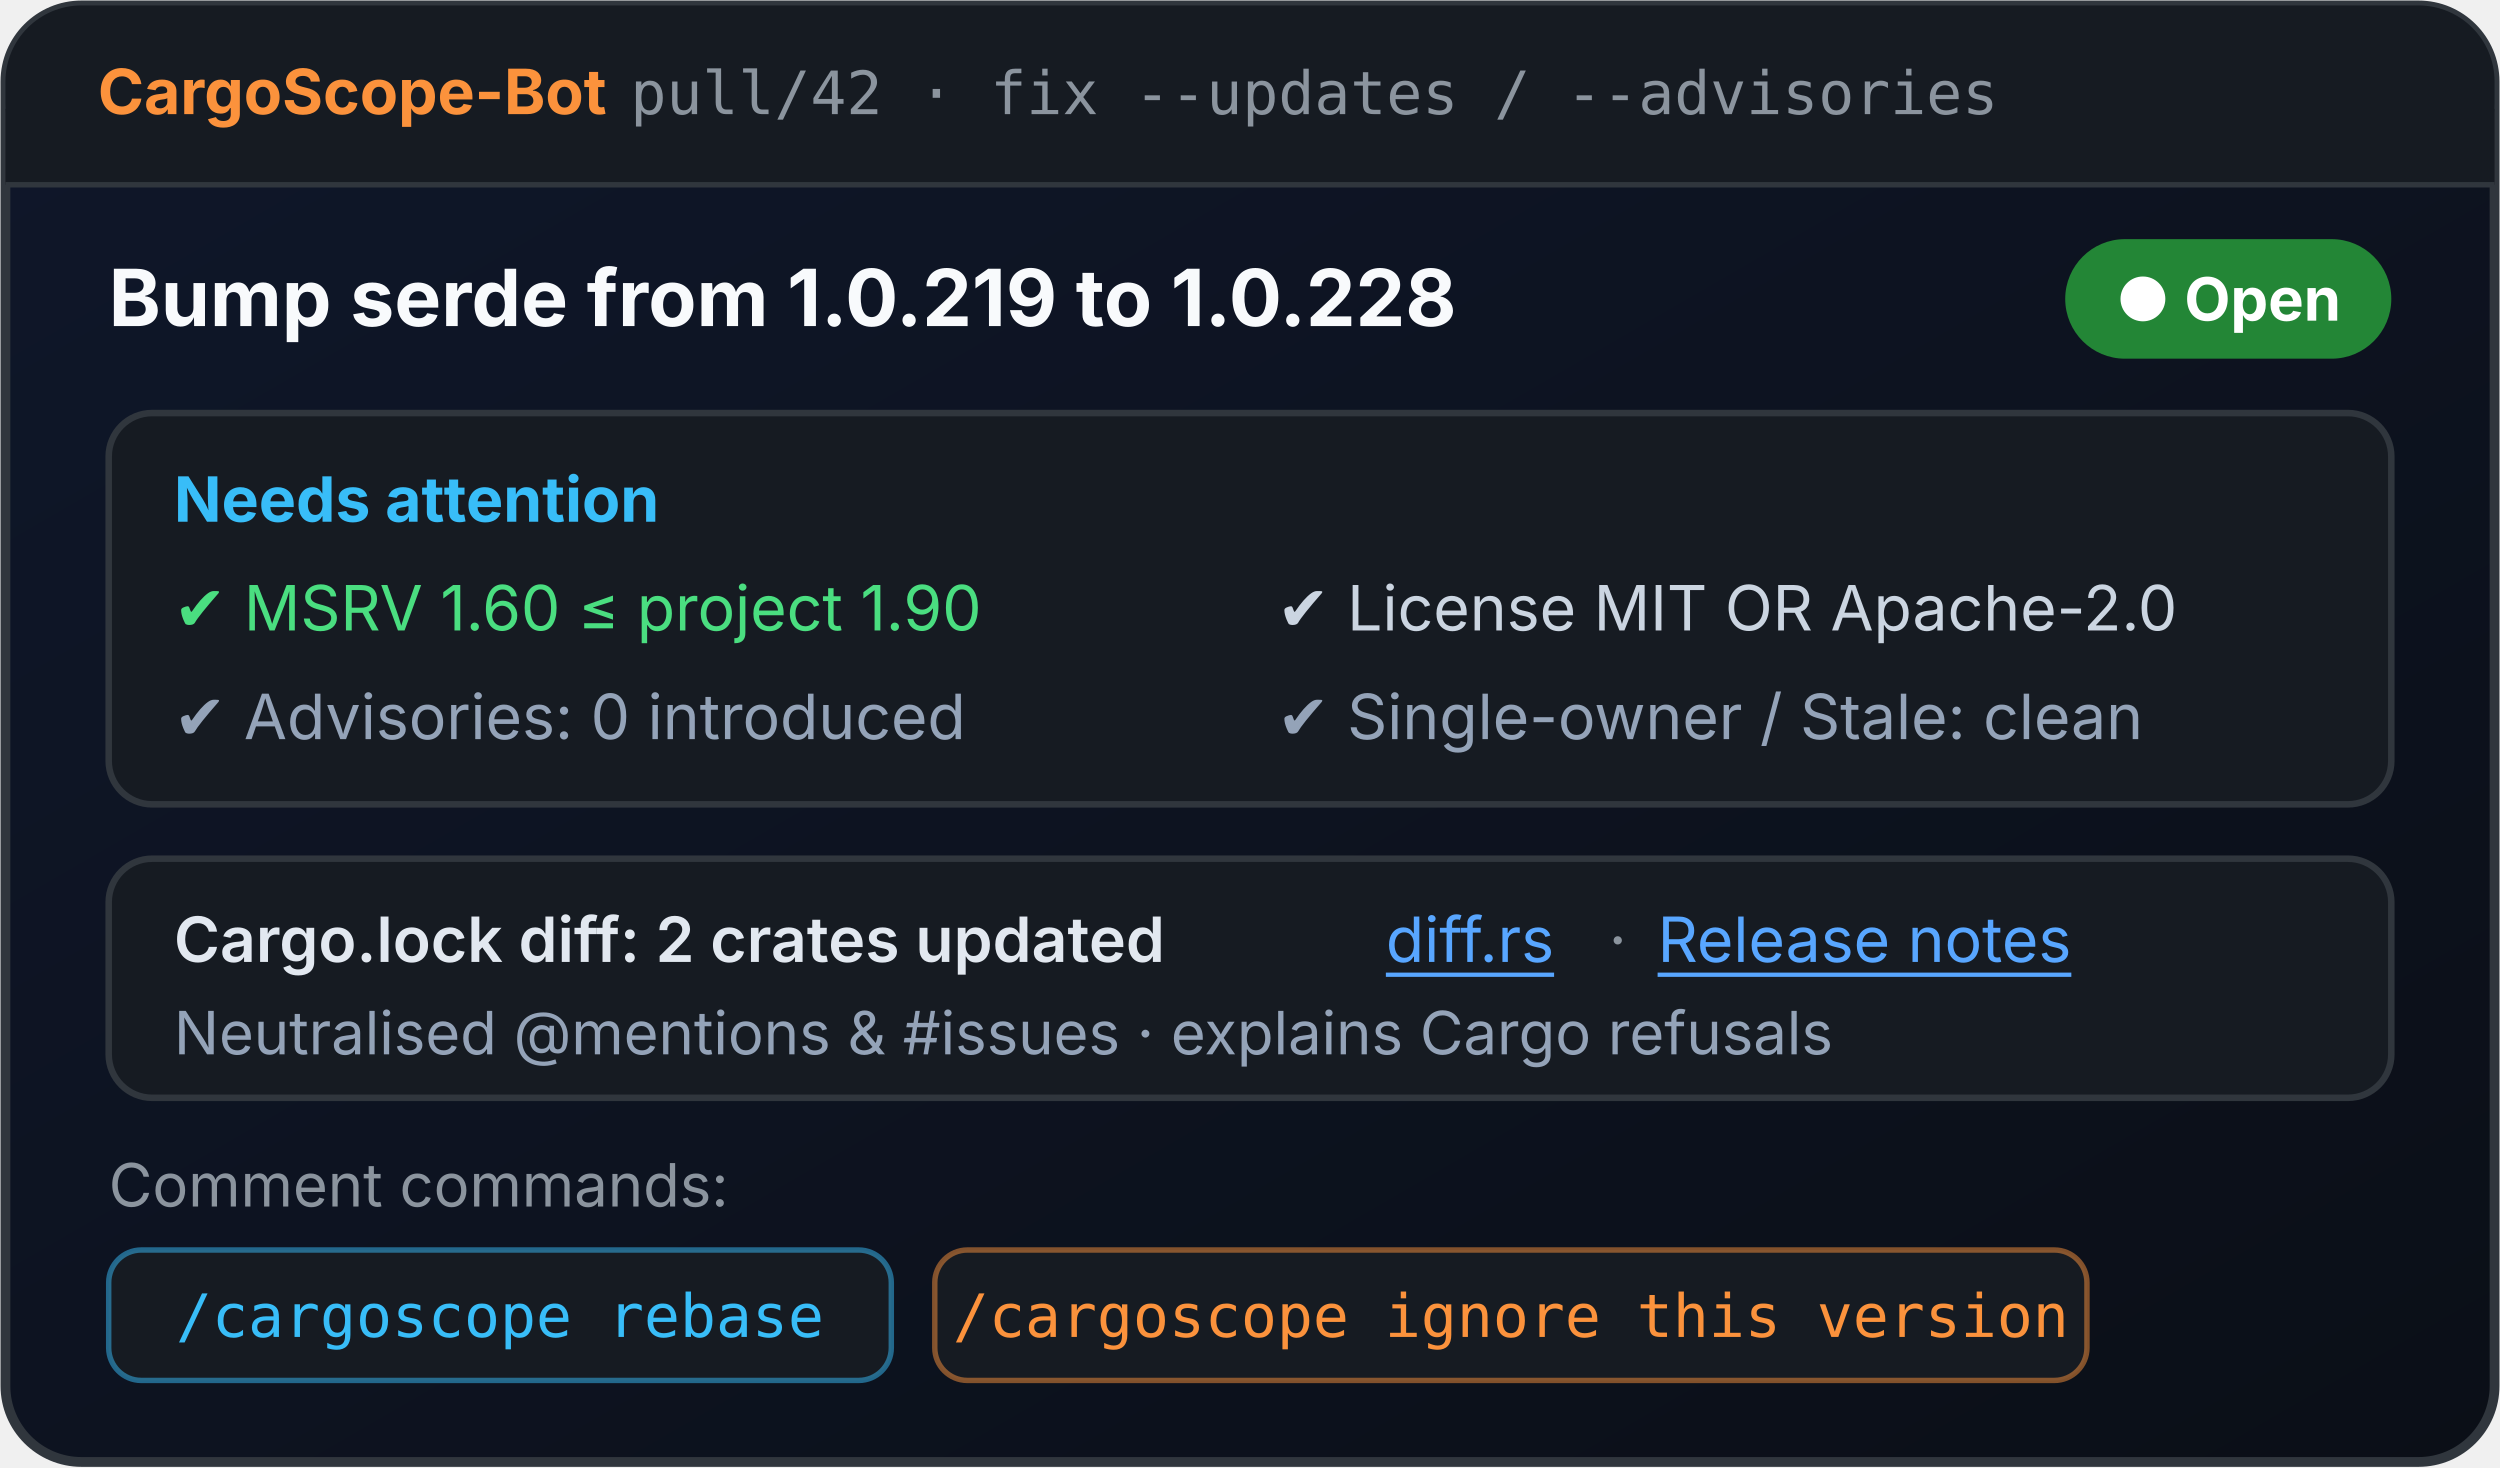
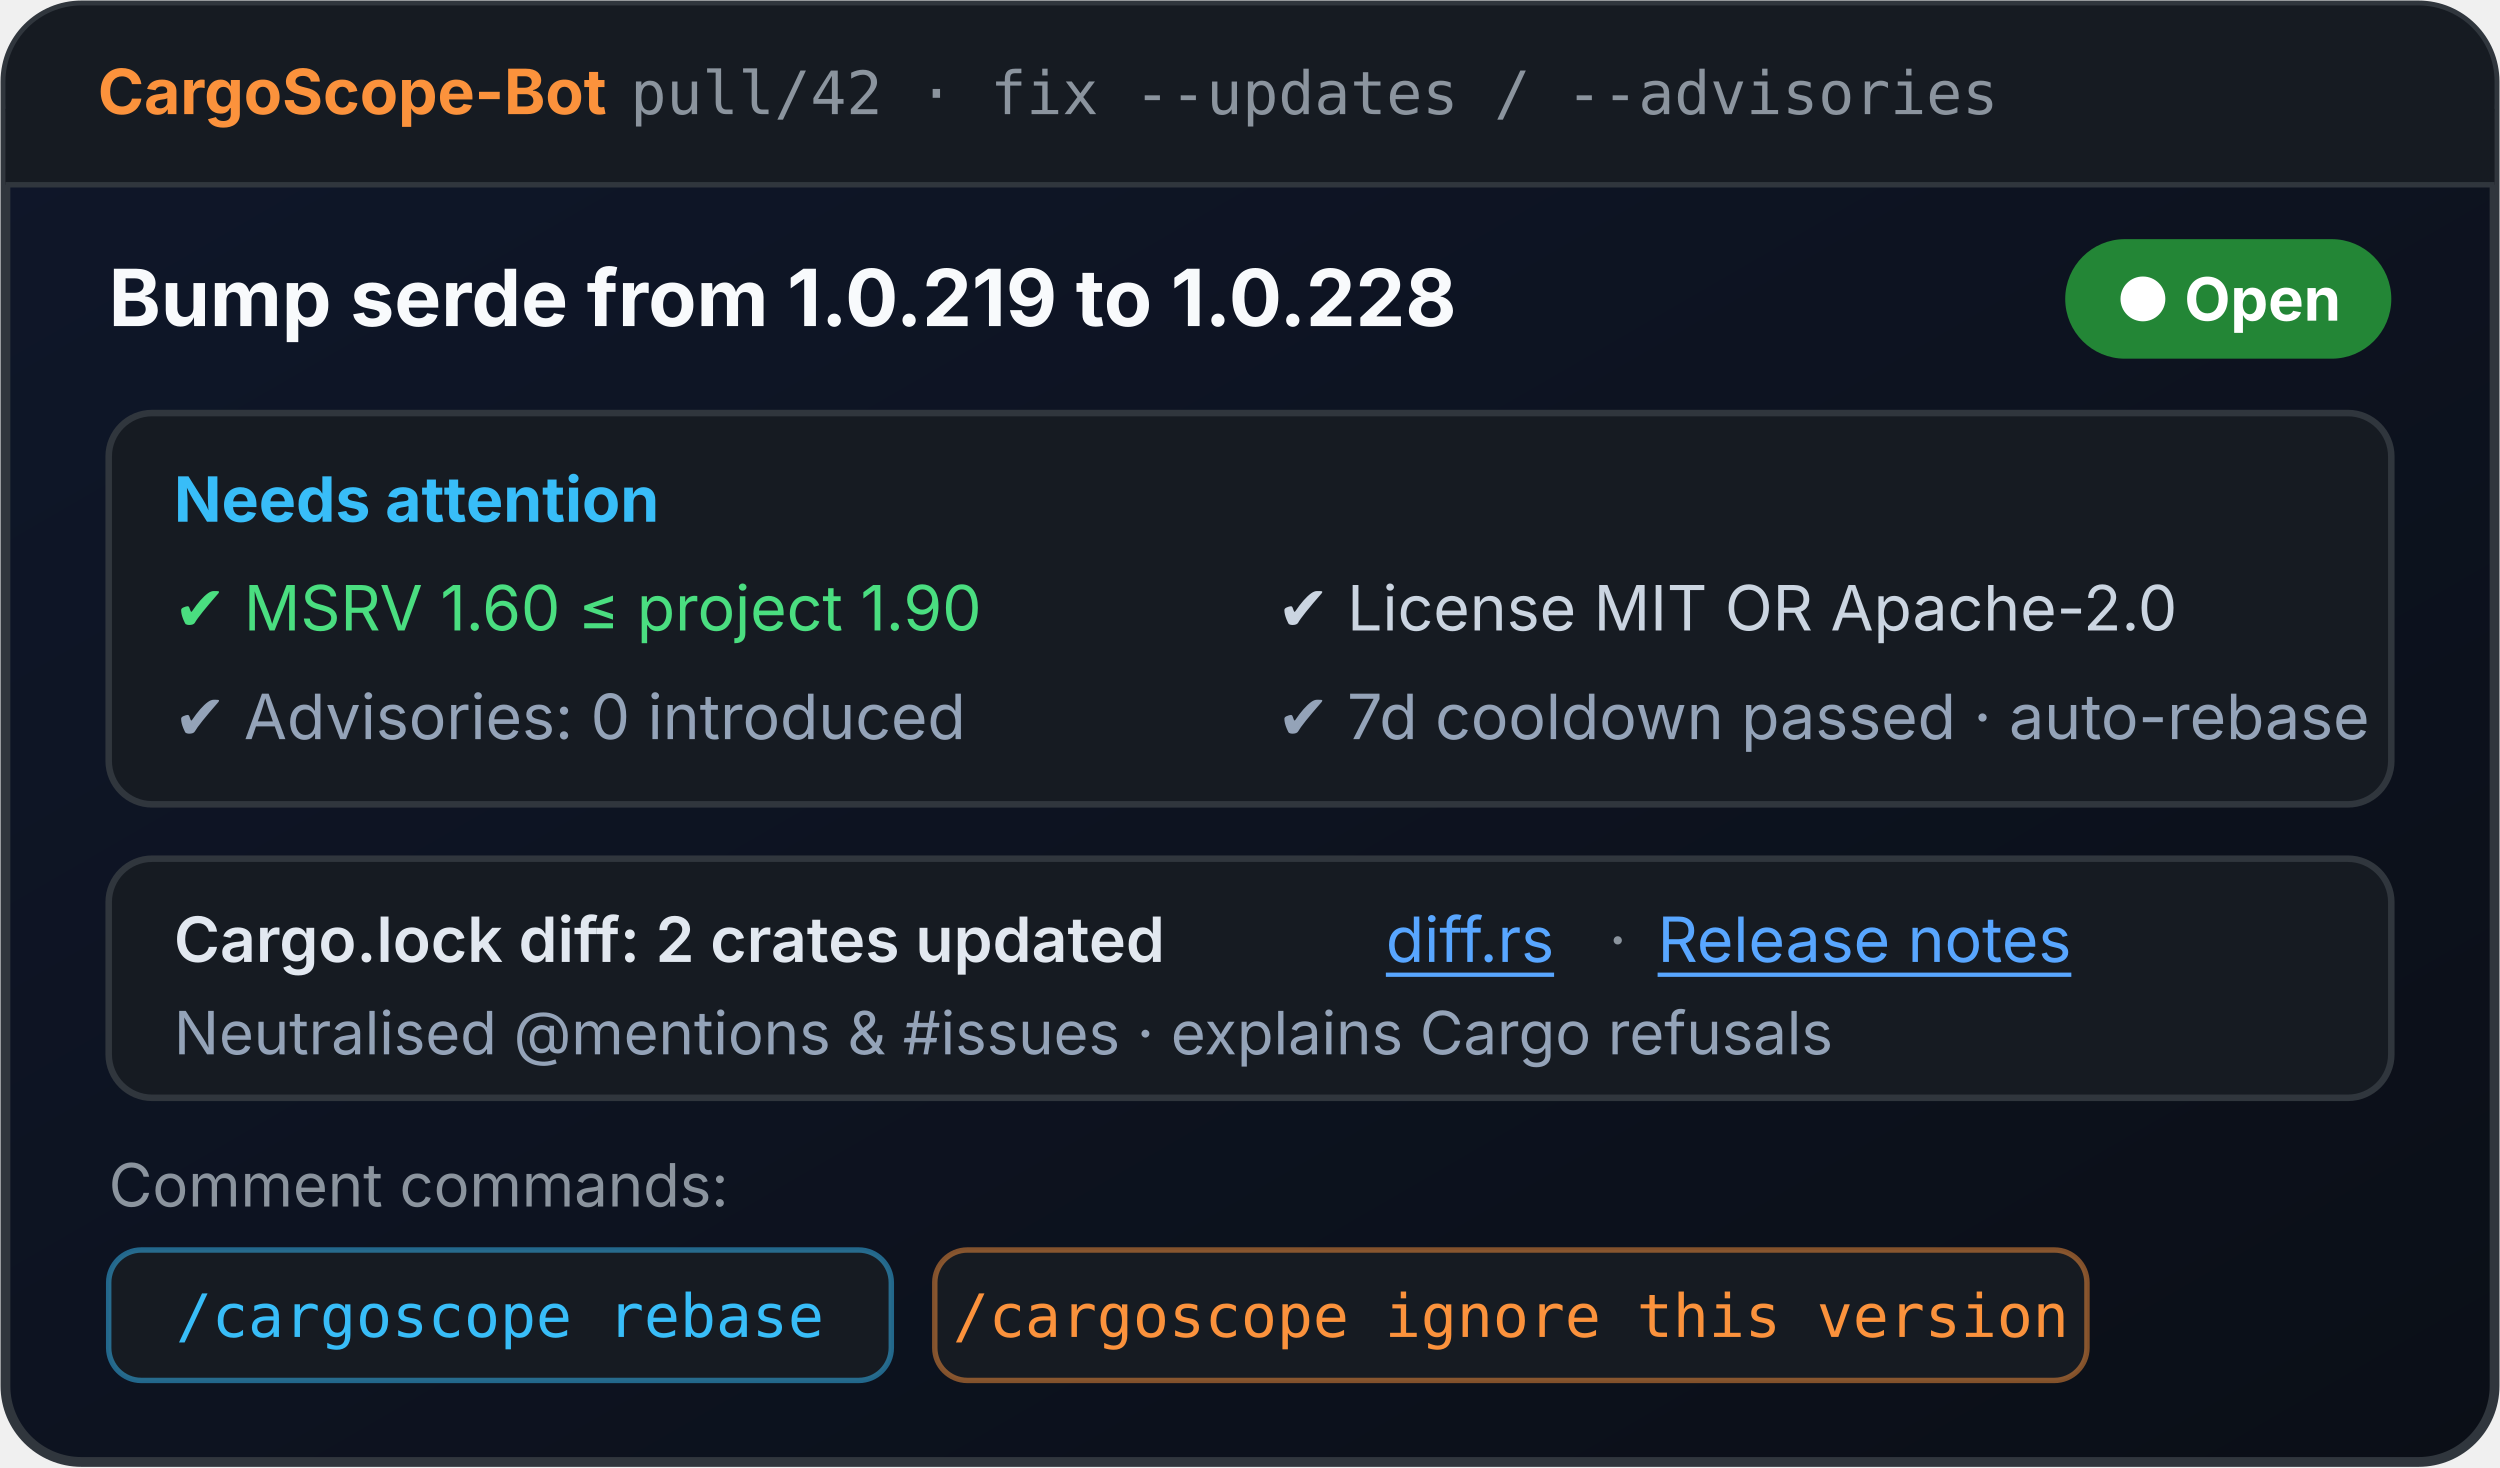
<svg xmlns="http://www.w3.org/2000/svg" viewBox="0 0 460 270" width="460" height="270" role="img" aria-label="CargoScope-Bot automated pull request preview">
  <defs>
    <linearGradient id="pr-bg" x1="0" y1="0" x2="1" y2="1">
      <stop offset="0%" stop-color="#0f172a" />
      <stop offset="100%" stop-color="#0b0f17" />
    </linearGradient>
  </defs>
  <rect x="1" y="1" width="458" height="268" rx="14" fill="url(#pr-bg)" stroke="#30363d" stroke-width="1.8" />
  <rect x="1" y="1" width="458" height="32" rx="14" fill="#161b22" />
  <rect x="1" y="20" width="458" height="14" fill="#161b22" />
  <line x1="1" y1="34" x2="459" y2="34" stroke="#30363d" stroke-width="1" />
  <text x="18" y="21" fill="#fb923c" font-family="system-ui, -apple-system, sans-serif" font-size="11.5" font-weight="700">CargoScope-Bot</text>
  <text x="116" y="21" fill="#8b949e" font-family="'SFMono-Regular', Consolas, monospace" font-size="11">pull/42  ·  fix --updates / --advisories</text>
  <text x="20" y="60" fill="#f8fafc" font-family="system-ui, -apple-system, sans-serif" font-size="14.5" font-weight="700">Bump serde from 1.0.219 to 1.0.228</text>
  <rect x="380" y="44" width="60" height="22" rx="11" fill="#238636" />
  <text x="410" y="59" text-anchor="middle" fill="#ffffff" font-family="system-ui, -apple-system, sans-serif" font-size="11" font-weight="700">● Open</text>
  <rect x="20" y="76" width="420" height="72" rx="8" fill="#161b22" stroke="#30363d" stroke-width="1.2" />
  <text x="32" y="96" fill="#38bdf8" font-family="system-ui, -apple-system, sans-serif" font-size="11.5" font-weight="700">Needs attention</text>
  <text x="32" y="116" fill="#4ade80" font-family="system-ui, -apple-system, sans-serif" font-size="11.5">✔ MSRV 1.60 ≤ project 1.90</text>
  <text x="235" y="116" fill="#cbd5e1" font-family="system-ui, -apple-system, sans-serif" font-size="11.5">✔ License MIT OR Apache-2.0</text>
  <text x="32" y="136" fill="#94a3b8" font-family="system-ui, -apple-system, sans-serif" font-size="11.5">✔ Advisories: 0 introduced</text>
-   <text x="235" y="136" fill="#94a3b8" font-family="system-ui, -apple-system, sans-serif" font-size="11.5">✔ Single-owner / Stale: clean</text>
+   <text x="235" y="136" fill="#94a3b8" font-family="system-ui, -apple-system, sans-serif" font-size="11.5">✔ 7d cooldown passed · auto-rebase</text>
  <rect x="20" y="158" width="420" height="44" rx="8" fill="#161b22" stroke="#30363d" stroke-width="1.2" />
  <text x="32" y="177" fill="#e2e8f0" font-family="system-ui, -apple-system, sans-serif" font-size="11.5" font-weight="600">Cargo.lock diff: 2 crates updated</text>
  <text x="255" y="177" fill="#58a6ff" font-family="system-ui, -apple-system, sans-serif" font-size="11.5" text-decoration="underline">diff.rs</text>
  <text x="296" y="177" fill="#8b949e" font-family="system-ui, -apple-system, sans-serif" font-size="11.5">·</text>
  <text x="305" y="177" fill="#58a6ff" font-family="system-ui, -apple-system, sans-serif" font-size="11.5" text-decoration="underline">Release notes</text>
  <text x="32" y="194" fill="#94a3b8" font-family="system-ui, -apple-system, sans-serif" font-size="11">Neutralised @mentions &amp; #issues · explains Cargo refusals</text>
  <text x="20" y="222" fill="#8b949e" font-family="system-ui, -apple-system, sans-serif" font-size="11">Comment commands:</text>
  <rect x="20" y="230" width="144" height="24" rx="6" fill="#161b22" stroke="#38bdf8" stroke-opacity="0.5" />
  <text x="92" y="246" text-anchor="middle" fill="#38bdf8" font-family="'SFMono-Regular', Consolas, monospace" font-size="11">/cargoscope rebase</text>
  <rect x="172" y="230" width="212" height="24" rx="6" fill="#161b22" stroke="#fb923c" stroke-opacity="0.5" />
  <text x="278" y="246" text-anchor="middle" fill="#fb923c" font-family="'SFMono-Regular', Consolas, monospace" font-size="11">/cargoscope ignore this version</text>
</svg>
